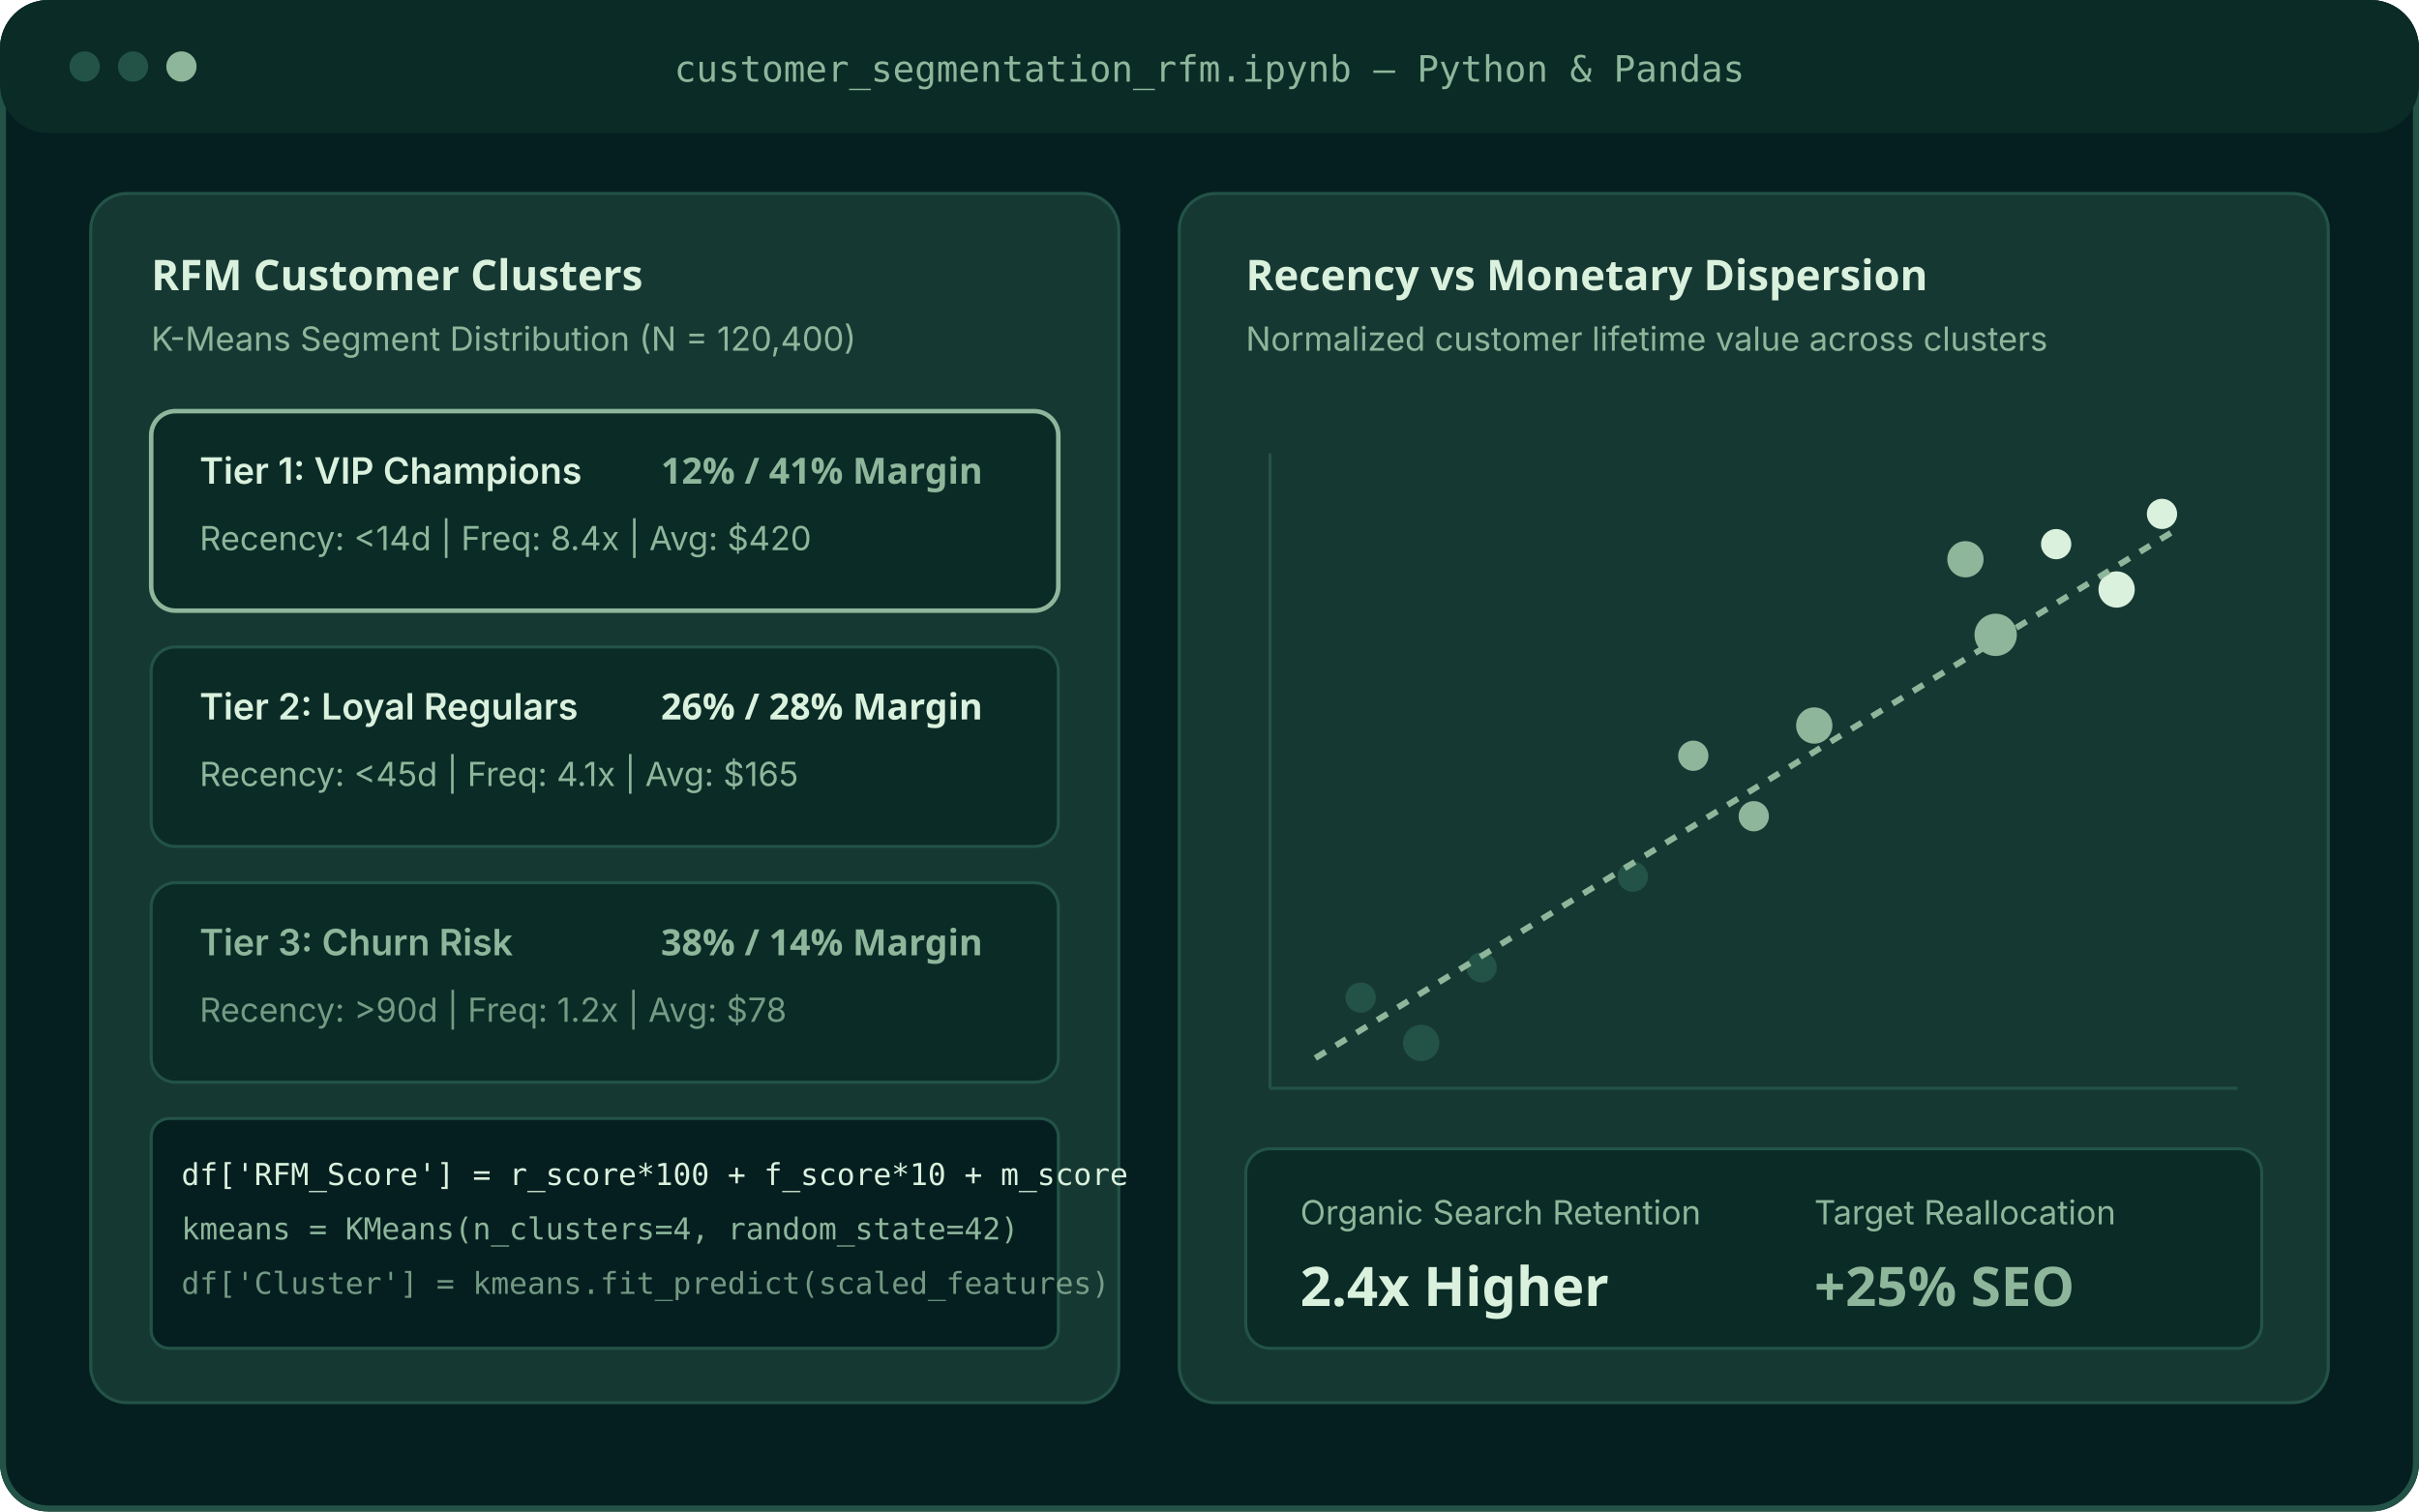
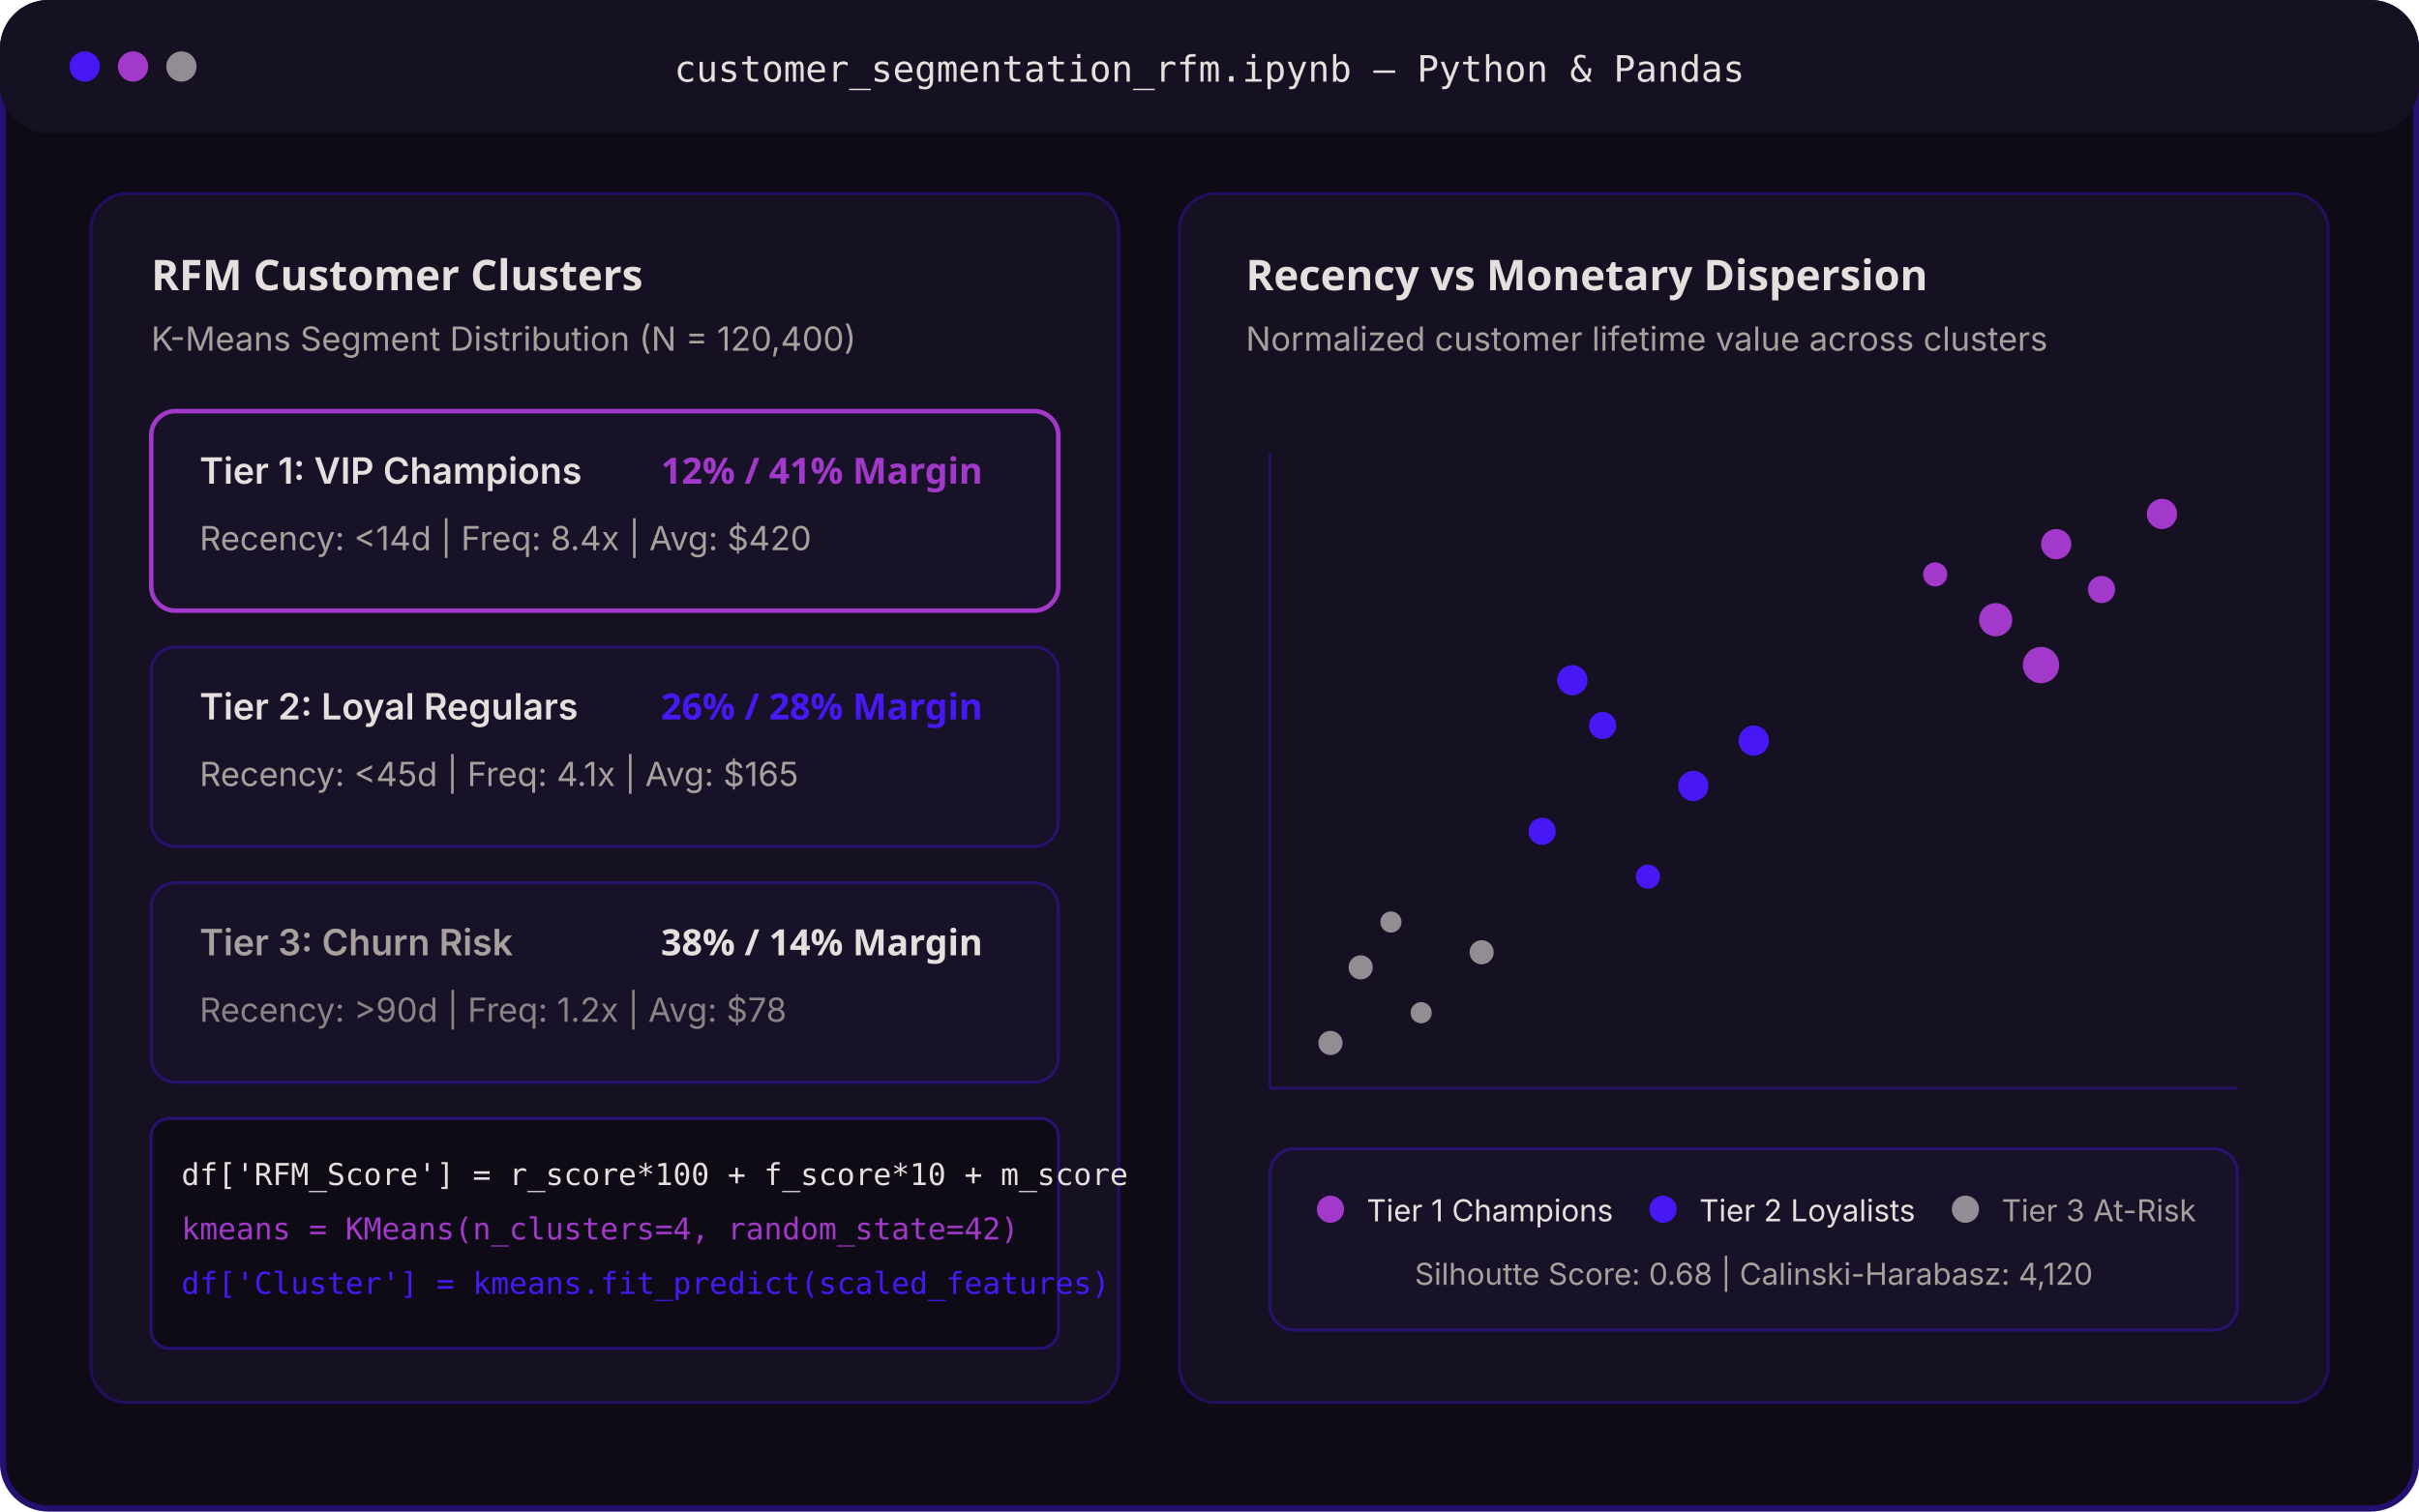
<svg xmlns="http://www.w3.org/2000/svg" viewBox="0 0 800 500" width="800" height="500">
-   <rect width="800" height="500" rx="16" fill="#051F20" />
-   <rect x="1" y="1" width="798" height="498" rx="15" fill="none" stroke="#235347" stroke-width="2" />
-   <rect x="0" y="0" width="800" height="44" rx="16" fill="#0B2B26" />
-   <circle cx="28" cy="22" r="5" fill="#235347" />
-   <circle cx="44" cy="22" r="5" fill="#235347" />
-   <circle cx="60" cy="22" r="5" fill="#8EB69B" />
-   <text x="400" y="27" font-family="'JetBrains Mono', monospace" font-size="12" fill="#8EB69B" text-anchor="middle">customer_segmentation_rfm.ipynb — Python &amp; Pandas</text>
-   <rect x="30" y="64" width="340" height="400" rx="12" fill="#163832" stroke="#235347" />
-   <text x="50" y="96" font-family="'Sora', sans-serif" font-size="14" fill="#DAF1DE" font-weight="600">RFM Customer Clusters</text>
-   <text x="50" y="116" font-family="'Inter', sans-serif" font-size="11" fill="#8EB69B">K-Means Segment Distribution (N = 120,400)</text>
-   <rect x="50" y="136" width="300" height="66" rx="8" fill="#0B2B26" stroke="#8EB69B" stroke-width="1.5" />
-   <text x="66" y="160" font-family="'Inter', sans-serif" font-size="12" fill="#DAF1DE" font-weight="600">Tier 1: VIP Champions</text>
-   <text x="66" y="182" font-family="'Inter', sans-serif" font-size="11" fill="#8EB69B">Recency: &lt;14d | Freq: 8.4x | Avg: $420</text>
-   <text x="325" y="160" font-family="'Sora', sans-serif" font-size="12" fill="#8EB69B" text-anchor="end" font-weight="700">12% / 41% Margin</text>
-   <rect x="50" y="214" width="300" height="66" rx="8" fill="#0B2B26" stroke="#235347" />
-   <text x="66" y="238" font-family="'Inter', sans-serif" font-size="12" fill="#DAF1DE" font-weight="600">Tier 2: Loyal Regulars</text>
-   <text x="66" y="260" font-family="'Inter', sans-serif" font-size="11" fill="#8EB69B">Recency: &lt;45d | Freq: 4.1x | Avg: $165</text>
-   <text x="325" y="238" font-family="'Sora', sans-serif" font-size="12" fill="#DAF1DE" text-anchor="end" font-weight="700">26% / 28% Margin</text>
-   <rect x="50" y="292" width="300" height="66" rx="8" fill="#0B2B26" stroke="#235347" />
-   <text x="66" y="316" font-family="'Inter', sans-serif" font-size="12" fill="#8EB69B" font-weight="600">Tier 3: Churn Risk</text>
-   <text x="66" y="338" font-family="'Inter', sans-serif" font-size="11" fill="#8EB69B" opacity="0.8">Recency: &gt;90d | Freq: 1.2x | Avg: $78</text>
-   <text x="325" y="316" font-family="'Sora', sans-serif" font-size="12" fill="#8EB69B" text-anchor="end" font-weight="700">38% / 14% Margin</text>
-   <rect x="50" y="370" width="300" height="76" rx="6" fill="#051F20" stroke="#235347" />
-   <text x="60" y="392" font-family="'JetBrains Mono', monospace" font-size="10" fill="#DAF1DE">df['RFM_Score'] = r_score*100 + f_score*10 + m_score</text>
-   <text x="60" y="410" font-family="'JetBrains Mono', monospace" font-size="10" fill="#8EB69B">kmeans = KMeans(n_clusters=4, random_state=42)</text>
-   <text x="60" y="428" font-family="'JetBrains Mono', monospace" font-size="10" fill="#8EB69B" opacity="0.8">df['Cluster'] = kmeans.fit_predict(scaled_features)</text>
-   <rect x="390" y="64" width="380" height="400" rx="12" fill="#163832" stroke="#235347" />
-   <text x="412" y="96" font-family="'Sora', sans-serif" font-size="14" fill="#DAF1DE" font-weight="600">Recency vs Monetary Dispersion</text>
-   <text x="412" y="116" font-family="'Inter', sans-serif" font-size="11" fill="#8EB69B">Normalized customer lifetime value across clusters</text>
-   <line x1="420" y1="360" x2="740" y2="360" stroke="#235347" />
-   <line x1="420" y1="150" x2="420" y2="360" stroke="#235347" />
-   <circle cx="680" cy="180" r="5" fill="#DAF1DE" />
-   <circle cx="700" cy="195" r="6" fill="#DAF1DE" />
-   <circle cx="660" cy="210" r="7" fill="#8EB69B" />
-   <circle cx="715" cy="170" r="5" fill="#DAF1DE" />
-   <circle cx="650" cy="185" r="6" fill="#8EB69B" />
-   <circle cx="560" cy="250" r="5" fill="#8EB69B" />
-   <circle cx="580" cy="270" r="5" fill="#8EB69B" />
-   <circle cx="540" cy="290" r="5" fill="#235347" />
-   <circle cx="600" cy="240" r="6" fill="#8EB69B" />
-   <circle cx="450" cy="330" r="5" fill="#235347" />
-   <circle cx="470" cy="345" r="6" fill="#235347" />
-   <circle cx="490" cy="320" r="5" fill="#235347" />
-   <line x1="435" y1="350" x2="720" y2="175" stroke="#8EB69B" stroke-width="2" stroke-dasharray="4 4" />
-   <rect x="412" y="380" width="336" height="66" rx="8" fill="#0B2B26" stroke="#235347" />
-   <text x="430" y="405" font-family="'Inter', sans-serif" font-size="11" fill="#8EB69B">Organic Search Retention</text>
-   <text x="430" y="432" font-family="'Sora', sans-serif" font-size="18" fill="#DAF1DE" font-weight="700">2.4x Higher</text>
-   <text x="600" y="405" font-family="'Inter', sans-serif" font-size="11" fill="#8EB69B">Target Reallocation</text>
-   <text x="600" y="432" font-family="'Sora', sans-serif" font-size="18" fill="#8EB69B" font-weight="700">+25% SEO</text>
+   <rect width="800" height="500" rx="16" fill="#0E0B16" />
+   <rect x="1" y="1" width="798" height="498" rx="15" fill="none" stroke="rgba(71, 23, 246, 0.4)" stroke-width="2" />
+   <rect x="0" y="0" width="800" height="44" rx="16" fill="#151022" />
+   <circle cx="28" cy="22" r="5" fill="#4717F6" />
+   <circle cx="44" cy="22" r="5" fill="#A239CA" />
+   <circle cx="60" cy="22" r="5" fill="#E7DFDD" opacity="0.6" />
+   <text x="400" y="27" font-family="'JetBrains Mono', monospace" font-size="12" fill="#E7DFDD" text-anchor="middle">customer_segmentation_rfm.ipynb — Python &amp; Pandas</text>
+   <rect x="30" y="64" width="340" height="400" rx="12" fill="#151022" stroke="rgba(71, 23, 246, 0.3)" />
+   <text x="50" y="96" font-family="'Sora', sans-serif" font-size="14" fill="#E7DFDD" font-weight="600">RFM Customer Clusters</text>
+   <text x="50" y="116" font-family="'Inter', sans-serif" font-size="11" fill="#A99F9D">K-Means Segment Distribution (N = 120,400)</text>
+   <rect x="50" y="136" width="300" height="66" rx="8" fill="#181228" stroke="#A239CA" stroke-width="1.5" />
+   <text x="66" y="160" font-family="'Inter', sans-serif" font-size="12" fill="#E7DFDD" font-weight="600">Tier 1: VIP Champions</text>
+   <text x="66" y="182" font-family="'Inter', sans-serif" font-size="11" fill="#A99F9D">Recency: &lt;14d | Freq: 8.4x | Avg: $420</text>
+   <text x="325" y="160" font-family="'Sora', sans-serif" font-size="12" fill="#A239CA" text-anchor="end" font-weight="700">12% / 41% Margin</text>
+   <rect x="50" y="214" width="300" height="66" rx="8" fill="#181228" stroke="rgba(71, 23, 246, 0.35)" />
+   <text x="66" y="238" font-family="'Inter', sans-serif" font-size="12" fill="#E7DFDD" font-weight="600">Tier 2: Loyal Regulars</text>
+   <text x="66" y="260" font-family="'Inter', sans-serif" font-size="11" fill="#A99F9D">Recency: &lt;45d | Freq: 4.1x | Avg: $165</text>
+   <text x="325" y="238" font-family="'Sora', sans-serif" font-size="12" fill="#4717F6" text-anchor="end" font-weight="700">26% / 28% Margin</text>
+   <rect x="50" y="292" width="300" height="66" rx="8" fill="#181228" stroke="rgba(71, 23, 246, 0.35)" />
+   <text x="66" y="316" font-family="'Inter', sans-serif" font-size="12" fill="#A99F9D" font-weight="600">Tier 3: Churn Risk</text>
+   <text x="66" y="338" font-family="'Inter', sans-serif" font-size="11" fill="#A99F9D" opacity="0.8">Recency: &gt;90d | Freq: 1.2x | Avg: $78</text>
+   <text x="325" y="316" font-family="'Sora', sans-serif" font-size="12" fill="#E7DFDD" text-anchor="end" font-weight="700">38% / 14% Margin</text>
+   <rect x="50" y="370" width="300" height="76" rx="6" fill="#0E0B16" stroke="rgba(71, 23, 246, 0.4)" />
+   <text x="60" y="392" font-family="'JetBrains Mono', monospace" font-size="10" fill="#E7DFDD">df['RFM_Score'] = r_score*100 + f_score*10 + m_score</text>
+   <text x="60" y="410" font-family="'JetBrains Mono', monospace" font-size="10" fill="#A239CA">kmeans = KMeans(n_clusters=4, random_state=42)</text>
+   <text x="60" y="428" font-family="'JetBrains Mono', monospace" font-size="10" fill="#4717F6">df['Cluster'] = kmeans.fit_predict(scaled_features)</text>
+   <rect x="390" y="64" width="380" height="400" rx="12" fill="#151022" stroke="rgba(71, 23, 246, 0.3)" />
+   <text x="412" y="96" font-family="'Sora', sans-serif" font-size="14" fill="#E7DFDD" font-weight="600">Recency vs Monetary Dispersion</text>
+   <text x="412" y="116" font-family="'Inter', sans-serif" font-size="11" fill="#A99F9D">Normalized customer lifetime value across clusters</text>
+   <line x1="420" y1="360" x2="740" y2="360" stroke="rgba(71, 23, 246, 0.3)" />
+   <line x1="420" y1="150" x2="420" y2="360" stroke="rgba(71, 23, 246, 0.3)" />
+   <circle cx="680" cy="180" r="5" fill="#A239CA" />
+   <circle cx="695" cy="195" r="4.5" fill="#A239CA" />
+   <circle cx="660" cy="205" r="5.5" fill="#A239CA" />
+   <circle cx="715" cy="170" r="5" fill="#A239CA" />
+   <circle cx="640" cy="190" r="4" fill="#A239CA" />
+   <circle cx="675" cy="220" r="6" fill="#A239CA" />
+   <circle cx="530" cy="240" r="4.5" fill="#4717F6" />
+   <circle cx="560" cy="260" r="5" fill="#4717F6" />
+   <circle cx="510" cy="275" r="4.5" fill="#4717F6" />
+   <circle cx="580" cy="245" r="5" fill="#4717F6" />
+   <circle cx="545" cy="290" r="4" fill="#4717F6" />
+   <circle cx="520" cy="225" r="5" fill="#4717F6" />
+   <circle cx="450" cy="320" r="4" fill="#E7DFDD" opacity="0.6" />
+   <circle cx="470" cy="335" r="3.5" fill="#E7DFDD" opacity="0.6" />
+   <circle cx="440" cy="345" r="4" fill="#E7DFDD" opacity="0.6" />
+   <circle cx="490" cy="315" r="4" fill="#E7DFDD" opacity="0.6" />
+   <circle cx="460" cy="305" r="3.5" fill="#E7DFDD" opacity="0.6" />
+   <rect x="420" y="380" width="320" height="60" rx="8" fill="#181228" stroke="rgba(71, 23, 246, 0.35)" />
+   <circle cx="440" cy="400" r="4.5" fill="#A239CA" />
+   <text x="452" y="404" font-family="'Inter', sans-serif" font-size="10" fill="#E7DFDD">Tier 1 Champions</text>
+   <circle cx="550" cy="400" r="4.5" fill="#4717F6" />
+   <text x="562" y="404" font-family="'Inter', sans-serif" font-size="10" fill="#E7DFDD">Tier 2 Loyalists</text>
+   <circle cx="650" cy="400" r="4.5" fill="#E7DFDD" opacity="0.6" />
+   <text x="662" y="404" font-family="'Inter', sans-serif" font-size="10" fill="#A99F9D">Tier 3 At-Risk</text>
+   <text x="580" y="425" font-family="'Inter', sans-serif" font-size="10" fill="#A99F9D" text-anchor="middle">Silhoutte Score: 0.68 | Calinski-Harabasz: 4,120</text>
</svg>
